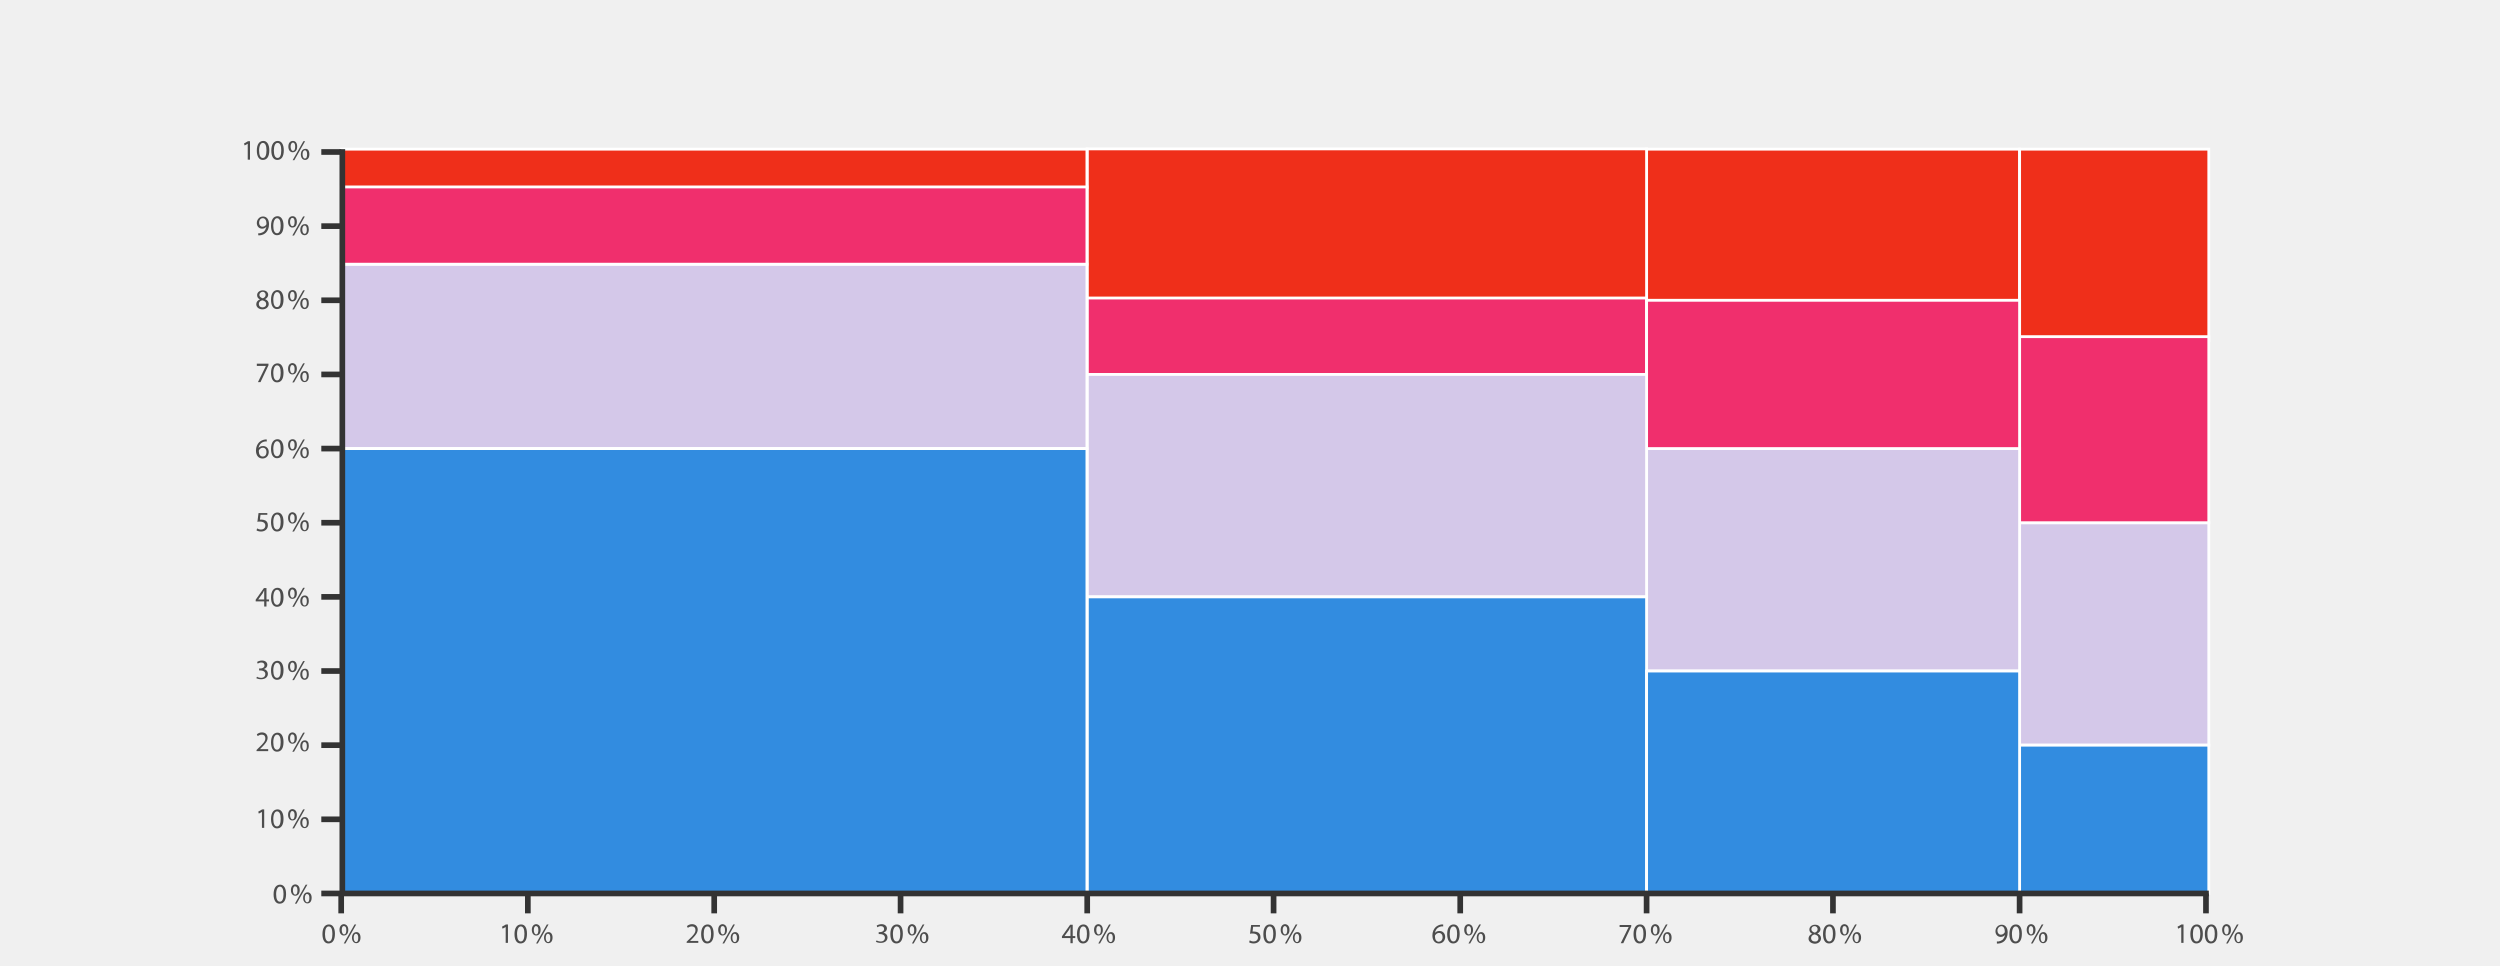
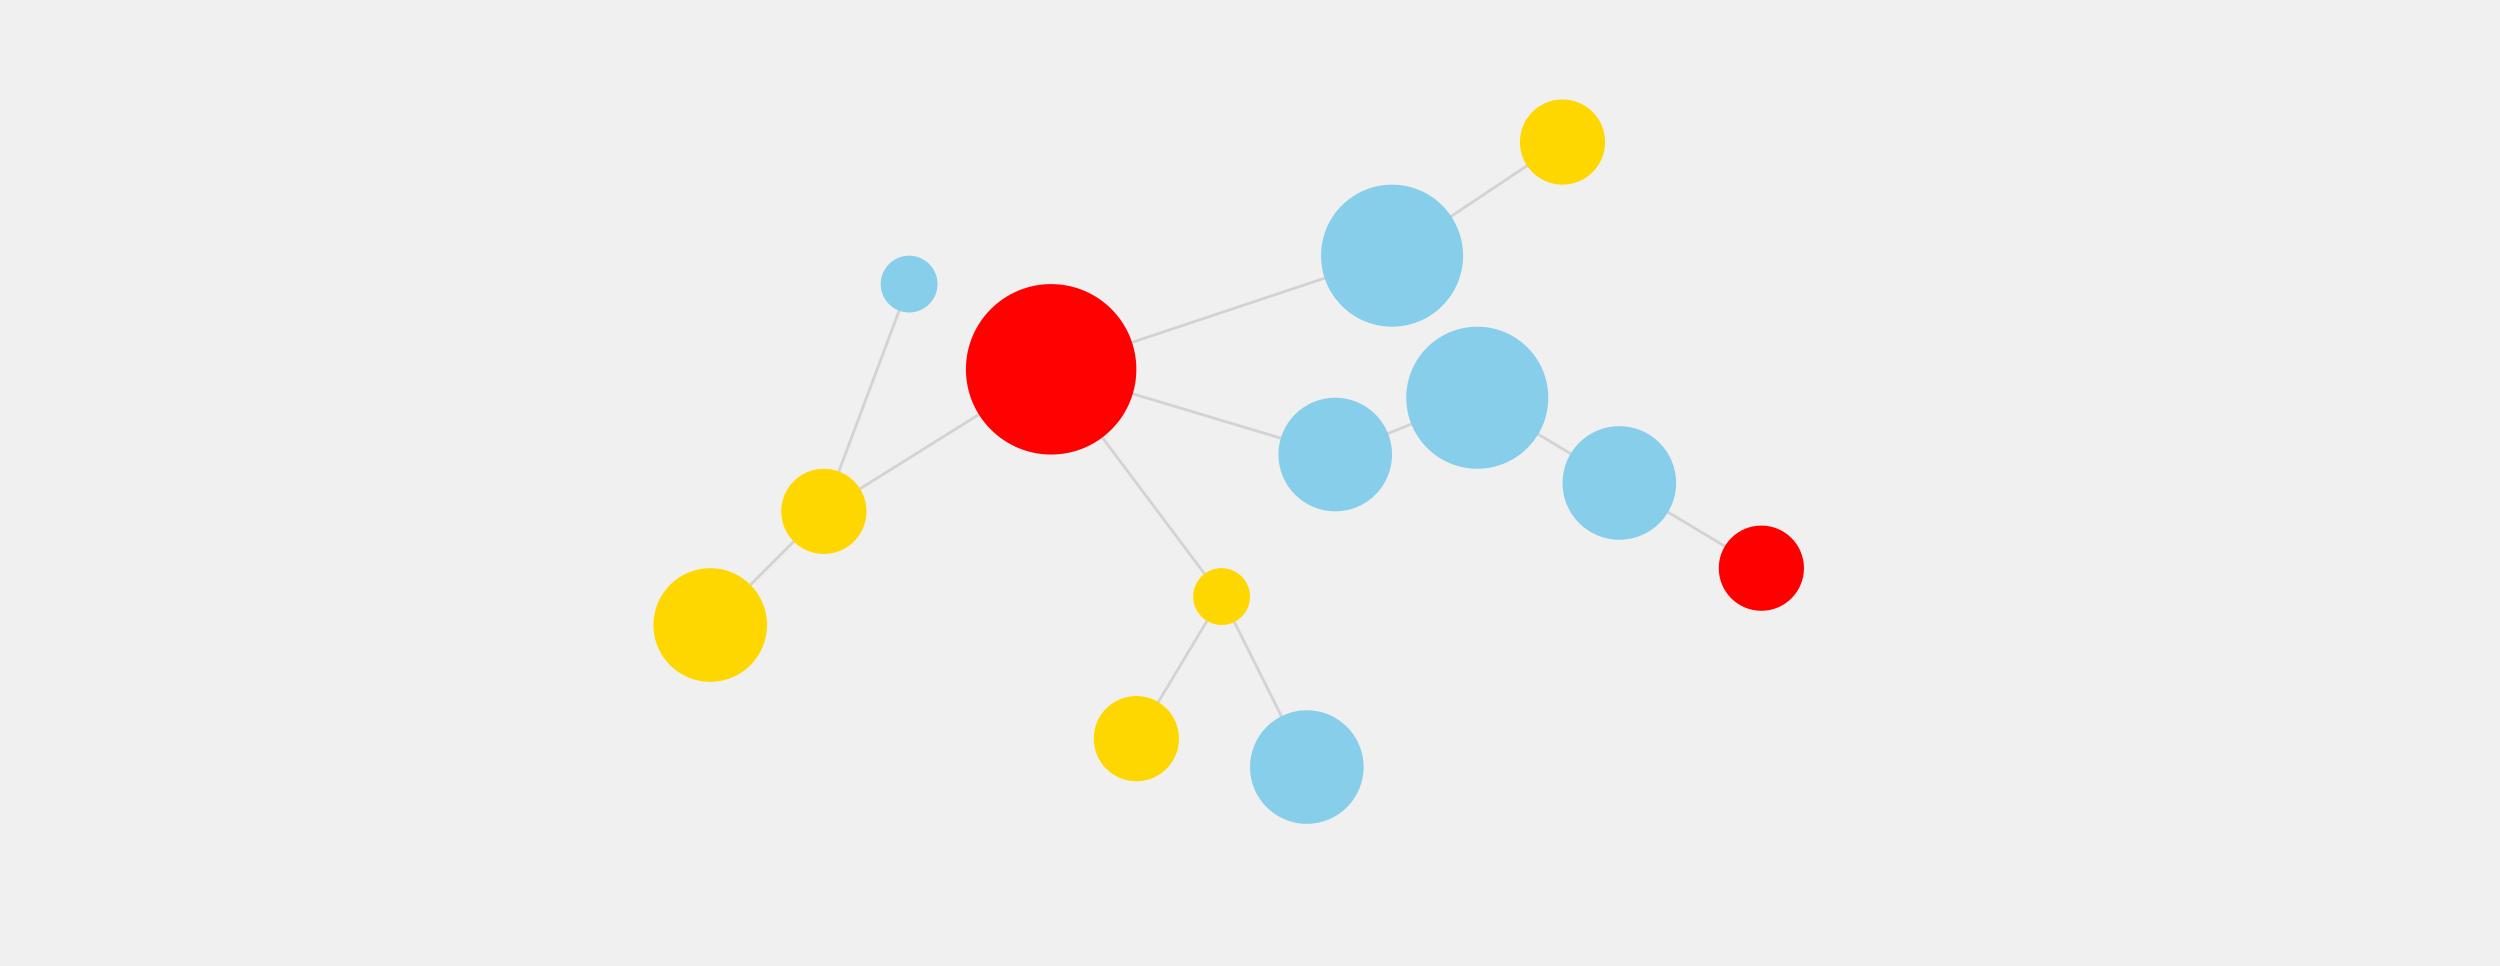
- <svg width="900" height="340" viewBox="-70,-30,880,340" style="max-width: 100%; height: auto; font: 10px sans-serif;" id="svg" tag_name="svg">
-   <g id="g_33" tag_name="svg/g_33">
-     <rect x="509.6" y="22.5" width="131.3" height="53.3" fill="#ef2f1a" stroke="#FFFFFF" id="rect_15" tag_name="svg/g_33/rect_15" />
-     <rect x="640.9" y="22.5" width="66.6" height="67.3" fill="#ef2f1a" stroke="#FFFFFF" id="rect_14" tag_name="svg/g_33/rect_14" />
-     <rect x="312.7" y="49.6" width="196.9" height="52.5" fill="#f02f6d" stroke="#FFFFFF" id="rect_13" tag_name="svg/g_33/rect_13" />
-     <rect x="312.7" y="22.4" width="196.9" height="52.5" fill="#ef2f1a" stroke="#FFFFFF" id="rect_12" tag_name="svg/g_33/rect_12" />
-     <rect x="640.9" y="154" width="66.6" height="78.3" fill="#d4c8e9" stroke="#FFFFFF" id="rect_11" tag_name="svg/g_33/rect_11" />
-     <rect x="640.9" y="88.5" width="66.6" height="65.5" fill="#f02f6d" stroke="#FFFFFF" id="rect_10" tag_name="svg/g_33/rect_10" />
-     <rect x="50.1" y="22.5" width="262.5" height="13.6" fill="#ef2f1a" stroke="#FFFFFF" id="rect_9" tag_name="svg/g_33/rect_9" />
-     <rect x="509.6" y="127.9" width="131.3" height="78.3" fill="#d4c8e9" stroke="#FFFFFF" id="rect_8" tag_name="svg/g_33/rect_8" />
-     <rect x="509.6" y="75.7" width="131.3" height="52.2" fill="#f02f6d" stroke="#FFFFFF" id="rect_7" tag_name="svg/g_33/rect_7" />
-     <rect x="312.7" y="101.8" width="196.9" height="78.3" fill="#d4c8e9" stroke="#FFFFFF" id="rect_6" tag_name="svg/g_33/rect_6" />
-     <rect x="50.1" y="63" width="262.5" height="64.9" fill="#d4c8e9" stroke="#FFFFFF" id="rect_5" tag_name="svg/g_33/rect_5" />
-     <rect x="50.1" y="35.8" width="262.5" height="27.2" fill="#f02f6d" stroke="#FFFFFF" id="rect_4" tag_name="svg/g_33/rect_4" />
-     <rect x="640" y="232.3" width="67.5" height="52.2" fill="#328ce0" stroke="#FFFFFF" id="rect_3" tag_name="svg/g_33/rect_3" />
-     <rect x="312.7" y="180.1" width="196.9" height="104.4" fill="#328ce0" stroke="#FFFFFF" id="rect_2" tag_name="svg/g_33/rect_2" />
-     <rect x="509.6" y="206.2" width="131.3" height="78.3" fill="#328ce0" stroke="#FFFFFF" id="rect_1" tag_name="svg/g_33/rect_1" />
-     <rect x="50.1" y="127.9" width="262.5" height="156.6" fill="#328ce0" stroke="#FFFFFF" id="rect" tag_name="svg/g_33/rect" />
-   </g>
-   <g id="g" tag_name="svg/g">
-     <polyline points="707.5,284.5 50.5,284.5 50.5,22.5  " fill="none" stroke="#333333" stroke-width="2" id="polyline" tag_name="svg/g/polyline" />
-     <line x1="50.1" y1="284.5" x2="50.1" y2="291.5" fill="none" stroke="#333333" stroke-width="2" id="line_21" tag_name="svg/g/line_21" />
-     <line x1="50.1" y1="284.5" x2="43.1" y2="284.5" fill="none" stroke="#333333" stroke-width="2" id="line_20" tag_name="svg/g/line_20" />
-     <line x1="50.1" y1="258.4" x2="43.1" y2="258.4" fill="none" stroke="#333333" stroke-width="2" id="line_19" tag_name="svg/g/line_19" />
-     <line x1="50.1" y1="232.3" x2="43.1" y2="232.3" fill="none" stroke="#333333" stroke-width="2" id="line_18" tag_name="svg/g/line_18" />
-     <line x1="50.1" y1="206.2" x2="43.1" y2="206.2" fill="none" stroke="#333333" stroke-width="2" id="line_17" tag_name="svg/g/line_17" />
-     <line x1="50.1" y1="180.1" x2="43.1" y2="180.1" fill="none" stroke="#333333" stroke-width="2" id="line_16" tag_name="svg/g/line_16" />
-     <line x1="50.1" y1="154" x2="43.1" y2="154" fill="none" stroke="#333333" stroke-width="2" id="line_15" tag_name="svg/g/line_15" />
-     <line x1="50.1" y1="127.9" x2="43.1" y2="127.9" fill="none" stroke="#333333" stroke-width="2" id="line_14" tag_name="svg/g/line_14" />
-     <line x1="50.1" y1="101.8" x2="43.1" y2="101.8" fill="none" stroke="#333333" stroke-width="2" id="line_13" tag_name="svg/g/line_13" />
-     <line x1="50.1" y1="75.7" x2="43.1" y2="75.7" fill="none" stroke="#333333" stroke-width="2" id="line_12" tag_name="svg/g/line_12" />
-     <line x1="50.1" y1="49.6" x2="43.1" y2="49.6" fill="none" stroke="#333333" stroke-width="2" id="line_11" tag_name="svg/g/line_11" />
-     <line x1="50.1" y1="23.5" x2="43.1" y2="23.5" fill="none" stroke="#333333" stroke-width="2" id="line_10" tag_name="svg/g/line_10" />
-     <line x1="115.8" y1="284.5" x2="115.8" y2="291.5" fill="none" stroke="#333333" stroke-width="2" id="line_9" tag_name="svg/g/line_9" />
-     <line x1="181.4" y1="284.5" x2="181.4" y2="291.5" fill="none" stroke="#333333" stroke-width="2" id="line_8" tag_name="svg/g/line_8" />
-     <line x1="247" y1="284.5" x2="247" y2="291.5" fill="none" stroke="#333333" stroke-width="2" id="line_7" tag_name="svg/g/line_7" />
-     <line x1="312.7" y1="284.5" x2="312.7" y2="291.5" fill="none" stroke="#333333" stroke-width="2" id="line_6" tag_name="svg/g/line_6" />
-     <line x1="378.3" y1="284.5" x2="378.3" y2="291.5" fill="none" stroke="#333333" stroke-width="2" id="line_5" tag_name="svg/g/line_5" />
-     <line x1="444" y1="284.5" x2="444" y2="291.5" fill="none" stroke="#333333" stroke-width="2" id="line_4" tag_name="svg/g/line_4" />
-     <line x1="509.6" y1="284.5" x2="509.6" y2="291.5" fill="none" stroke="#333333" stroke-width="2" id="line_3" tag_name="svg/g/line_3" />
-     <line x1="575.2" y1="284.5" x2="575.2" y2="291.5" fill="none" stroke="#333333" stroke-width="2" id="line_2" tag_name="svg/g/line_2" />
-     <line x1="640.9" y1="284.5" x2="640.9" y2="291.5" fill="none" stroke="#333333" stroke-width="2" id="line_1" tag_name="svg/g/line_1" />
-     <line x1="706.5" y1="284.5" x2="706.5" y2="291.5" fill="none" stroke="#333333" stroke-width="2" id="line" tag_name="svg/g/line" />
-     <g id="g_32" tag_name="svg/g/g_32">
-       <path d="M47.9,298.7c0,2.2-0.8,3.4-2.3,3.4c-1.3,0-2.1-1.2-2.1-3.3c0-2.2,0.9-3.4,2.3-3.4    C47.1,295.4,47.9,296.6,47.9,298.7z M44.4,298.8c0,1.7,0.5,2.6,1.3,2.6c0.9,0,1.3-1,1.3-2.7c0-1.6-0.4-2.6-1.3-2.6    C44.9,296.1,44.4,297,44.4,298.8z" fill="#4D4D4D" id="path_65" tag_name="svg/g/g_32/path_65" />
-       <path d="M52.6,297.3c0,1.4-0.7,2-1.6,2c-0.8,0-1.5-0.7-1.5-2c0-1.3,0.7-2,1.6-2C52,295.4,52.6,296.1,52.6,297.3z     M50.3,297.4c0,0.8,0.3,1.5,0.8,1.5c0.6,0,0.8-0.6,0.8-1.5c0-0.8-0.2-1.4-0.8-1.4C50.5,295.9,50.3,296.6,50.3,297.4z M51,302.1    l3.8-6.7h0.6l-3.8,6.7H51z M56.9,300c0,1.4-0.7,2-1.5,2c-0.8,0-1.5-0.7-1.5-1.9c0-1.3,0.7-2,1.6-2C56.3,298.1,56.9,298.8,56.9,300    z M54.5,300.1c0,0.8,0.3,1.5,0.8,1.5c0.6,0,0.8-0.6,0.8-1.5c0-0.8-0.2-1.4-0.8-1.4C54.8,298.6,54.5,299.3,54.5,300.1z" fill="#4D4D4D" id="path_64" tag_name="svg/g/g_32/path_64" />
-     </g>
-     <g id="g_31" tag_name="svg/g/g_31">
-       <path d="M30.7,284.7c0,2.2-0.8,3.4-2.3,3.4c-1.3,0-2.1-1.2-2.1-3.3c0-2.2,0.9-3.4,2.3-3.4    C29.9,281.4,30.7,282.6,30.7,284.7z M27.2,284.8c0,1.7,0.5,2.6,1.3,2.6c0.9,0,1.3-1,1.3-2.7c0-1.6-0.4-2.6-1.3-2.6    C27.8,282.1,27.2,283,27.2,284.8z" fill="#4D4D4D" id="path_63" tag_name="svg/g/g_31/path_63" />
-       <path d="M35.5,283.3c0,1.4-0.7,2-1.6,2c-0.8,0-1.5-0.7-1.5-2c0-1.3,0.7-2,1.6-2C34.9,281.4,35.5,282.1,35.5,283.3z     M33.1,283.4c0,0.8,0.3,1.5,0.8,1.5c0.6,0,0.8-0.6,0.8-1.5c0-0.8-0.2-1.4-0.8-1.4C33.4,281.9,33.1,282.6,33.1,283.4z M33.8,288.1    l3.8-6.7h0.6l-3.8,6.7H33.8z M39.7,286c0,1.4-0.7,2-1.5,2c-0.8,0-1.5-0.7-1.5-1.9c0-1.3,0.7-2,1.6-2    C39.1,284.1,39.7,284.8,39.7,286z M37.3,286.1c0,0.8,0.3,1.5,0.8,1.5c0.6,0,0.8-0.6,0.8-1.5c0-0.8-0.2-1.4-0.8-1.4    C37.6,284.6,37.3,285.3,37.3,286.1z" fill="#4D4D4D" id="path_62" tag_name="svg/g/g_31/path_62" />
-     </g>
-     <g id="g_30" tag_name="svg/g/g_30">
-       <path d="M108,296.3L108,296.3l-1.1,0.6l-0.2-0.7l1.4-0.8h0.7v6.5H108V296.3z" fill="#4D4D4D" id="path_61" tag_name="svg/g/g_30/path_61" />
-       <path d="M115.5,298.7c0,2.2-0.8,3.4-2.3,3.4c-1.3,0-2.1-1.2-2.1-3.3c0-2.2,0.9-3.4,2.3-3.4    C114.8,295.4,115.5,296.6,115.5,298.7z M112,298.8c0,1.7,0.5,2.6,1.3,2.6c0.9,0,1.3-1,1.3-2.7c0-1.6-0.4-2.6-1.3-2.6    C112.6,296.1,112,297,112,298.8z" fill="#4D4D4D" id="path_60" tag_name="svg/g/g_30/path_60" />
-       <path d="M120.3,297.3c0,1.4-0.7,2-1.6,2c-0.8,0-1.5-0.7-1.5-2c0-1.3,0.7-2,1.6-2C119.7,295.4,120.3,296.1,120.3,297.3    z M117.9,297.4c0,0.8,0.3,1.5,0.8,1.5c0.6,0,0.8-0.6,0.8-1.5c0-0.8-0.2-1.4-0.8-1.4C118.2,295.9,117.9,296.6,117.9,297.4z     M118.7,302.1l3.8-6.7h0.6l-3.8,6.7H118.7z M124.5,300c0,1.4-0.7,2-1.5,2c-0.8,0-1.5-0.7-1.5-1.9c0-1.3,0.7-2,1.6-2    C123.9,298.1,124.5,298.8,124.5,300z M122.1,300.1c0,0.8,0.3,1.5,0.8,1.5c0.6,0,0.8-0.6,0.8-1.5c0-0.8-0.2-1.4-0.8-1.4    C122.4,298.6,122.1,299.3,122.1,300.1z" fill="#4D4D4D" id="path_59" tag_name="svg/g/g_30/path_59" />
-     </g>
-     <g id="g_29" tag_name="svg/g/g_29">
-       <path d="M22.2,255.8L22.2,255.8l-1.1,0.6l-0.2-0.7l1.4-0.8h0.7v6.5h-0.8V255.8z" fill="#4D4D4D" id="path_58" tag_name="svg/g/g_29/path_58" />
-       <path d="M29.8,258.2c0,2.2-0.8,3.4-2.3,3.4c-1.3,0-2.1-1.2-2.1-3.3c0-2.2,0.9-3.4,2.3-3.4    C29,254.9,29.8,256.1,29.8,258.2z M26.2,258.3c0,1.7,0.5,2.6,1.3,2.6c0.9,0,1.3-1,1.3-2.7c0-1.6-0.4-2.6-1.3-2.6    C26.8,255.6,26.2,256.5,26.2,258.3z" fill="#4D4D4D" id="path_57" tag_name="svg/g/g_29/path_57" />
-       <path d="M34.5,256.8c0,1.4-0.7,2-1.6,2c-0.8,0-1.5-0.7-1.5-2c0-1.3,0.7-2,1.6-2C33.9,254.9,34.5,255.6,34.5,256.8z     M32.1,256.9c0,0.8,0.3,1.5,0.8,1.5c0.6,0,0.8-0.6,0.8-1.5c0-0.8-0.2-1.4-0.8-1.4C32.4,255.4,32.1,256.1,32.1,256.9z M32.9,261.6    l3.8-6.7h0.6l-3.8,6.7H32.9z M38.7,259.5c0,1.4-0.7,2-1.5,2c-0.8,0-1.5-0.7-1.5-1.9c0-1.3,0.7-2,1.6-2    C38.2,257.6,38.7,258.3,38.7,259.5z M36.4,259.6c0,0.8,0.3,1.5,0.8,1.5c0.6,0,0.8-0.6,0.8-1.5c0-0.8-0.2-1.4-0.8-1.4    C36.7,258.1,36.4,258.8,36.4,259.6z" fill="#4D4D4D" id="path_56" tag_name="svg/g/g_29/path_56" />
-     </g>
-     <g id="g_28" tag_name="svg/g/g_28">
-       <path d="M20.3,234.5V234l0.7-0.7c1.7-1.6,2.4-2.4,2.4-3.4c0-0.7-0.3-1.3-1.3-1.3c-0.6,0-1.1,0.3-1.4,0.5l-0.3-0.6    c0.4-0.4,1.1-0.7,1.8-0.7c1.4,0,2,1,2,1.9c0,1.2-0.9,2.2-2.2,3.5l-0.5,0.5v0h2.9v0.7H20.3z" fill="#4D4D4D" id="path_55" tag_name="svg/g/g_28/path_55" />
-       <path d="M29.8,231.2c0,2.2-0.8,3.4-2.3,3.4c-1.3,0-2.1-1.2-2.1-3.3c0-2.2,0.9-3.4,2.3-3.4    C29,227.9,29.8,229.1,29.8,231.2z M26.2,231.3c0,1.7,0.5,2.6,1.3,2.6c0.9,0,1.3-1,1.3-2.7c0-1.6-0.4-2.6-1.3-2.6    C26.8,228.6,26.2,229.5,26.2,231.3z" fill="#4D4D4D" id="path_54" tag_name="svg/g/g_28/path_54" />
-       <path d="M34.5,229.8c0,1.4-0.7,2-1.6,2c-0.8,0-1.5-0.7-1.5-2c0-1.3,0.7-2,1.6-2C33.9,227.9,34.5,228.6,34.5,229.8z     M32.1,229.9c0,0.8,0.3,1.5,0.8,1.5c0.6,0,0.8-0.6,0.8-1.5c0-0.8-0.2-1.4-0.8-1.4C32.4,228.4,32.1,229.1,32.1,229.9z M32.9,234.6    l3.8-6.7h0.6l-3.8,6.7H32.9z M38.7,232.5c0,1.4-0.7,2-1.5,2c-0.8,0-1.5-0.7-1.5-1.9c0-1.3,0.7-2,1.6-2    C38.2,230.6,38.7,231.3,38.7,232.5z M36.4,232.6c0,0.8,0.3,1.5,0.8,1.5c0.6,0,0.8-0.6,0.8-1.5c0-0.8-0.2-1.4-0.8-1.4    C36.7,231.1,36.4,231.8,36.4,232.6z" fill="#4D4D4D" id="path_53" tag_name="svg/g/g_28/path_53" />
-     </g>
-     <g id="g_27" tag_name="svg/g/g_27">
-       <path d="M20.5,208.2c0.2,0.2,0.8,0.4,1.4,0.4c1.1,0,1.5-0.7,1.5-1.3c0-0.9-0.8-1.3-1.7-1.3h-0.5v-0.7h0.5    c0.6,0,1.4-0.3,1.4-1.1c0-0.5-0.3-1-1.1-1c-0.5,0-1,0.2-1.3,0.4l-0.2-0.6c0.3-0.2,1-0.5,1.7-0.5c1.3,0,1.9,0.8,1.9,1.5    c0,0.7-0.4,1.2-1.2,1.5v0c0.8,0.2,1.4,0.8,1.4,1.7c0,1-0.8,1.9-2.4,1.9c-0.7,0-1.4-0.2-1.7-0.4L20.5,208.2z" fill="#4D4D4D" id="path_52" tag_name="svg/g/g_27/path_52" />
-       <path d="M29.8,205.9c0,2.2-0.8,3.4-2.3,3.4c-1.3,0-2.1-1.2-2.1-3.3c0-2.2,0.9-3.4,2.3-3.4    C29,202.6,29.8,203.9,29.8,205.9z M26.2,206c0,1.7,0.5,2.6,1.3,2.6c0.9,0,1.3-1,1.3-2.7c0-1.6-0.4-2.6-1.3-2.6    C26.8,203.3,26.2,204.3,26.2,206z" fill="#4D4D4D" id="path_51" tag_name="svg/g/g_27/path_51" />
-       <path d="M34.5,204.6c0,1.4-0.7,2-1.6,2c-0.8,0-1.5-0.7-1.5-2c0-1.3,0.7-2,1.6-2C33.9,202.6,34.5,203.3,34.5,204.6z     M32.1,204.6c0,0.8,0.3,1.5,0.8,1.5c0.6,0,0.8-0.6,0.8-1.5c0-0.8-0.2-1.4-0.8-1.4C32.4,203.2,32.1,203.8,32.1,204.6z M32.9,209.4    l3.8-6.7h0.6l-3.8,6.7H32.9z M38.7,207.3c0,1.4-0.7,2-1.5,2c-0.8,0-1.5-0.7-1.5-1.9c0-1.3,0.7-2,1.6-2    C38.2,205.3,38.7,206,38.7,207.3z M36.4,207.3c0,0.8,0.3,1.5,0.8,1.5c0.6,0,0.8-0.6,0.8-1.5c0-0.8-0.2-1.4-0.8-1.4    C36.7,205.9,36.4,206.5,36.4,207.3z" fill="#4D4D4D" id="path_50" tag_name="svg/g/g_27/path_50" />
-     </g>
-     <g id="g_26" tag_name="svg/g/g_26">
-       <path d="M23,183.5v-1.8h-3v-0.6l2.9-4.1h0.9v4h0.9v0.7h-0.9v1.8H23z M23,181v-2.2c0-0.3,0-0.7,0-1h0    c-0.2,0.4-0.4,0.7-0.5,1l-1.6,2.2v0H23z" fill="#4D4D4D" id="path_49" tag_name="svg/g/g_26/path_49" />
-       <path d="M29.8,180.2c0,2.2-0.8,3.4-2.3,3.4c-1.3,0-2.1-1.2-2.1-3.3c0-2.2,0.9-3.4,2.3-3.4    C29,176.9,29.8,178.1,29.8,180.2z M26.2,180.3c0,1.7,0.5,2.6,1.3,2.6c0.9,0,1.3-1,1.3-2.7c0-1.6-0.4-2.6-1.3-2.6    C26.8,177.6,26.2,178.5,26.2,180.3z" fill="#4D4D4D" id="path_48" tag_name="svg/g/g_26/path_48" />
-       <path d="M34.5,178.8c0,1.4-0.7,2-1.6,2c-0.8,0-1.5-0.7-1.5-2c0-1.3,0.7-2,1.6-2C33.9,176.9,34.5,177.6,34.5,178.8z     M32.1,178.9c0,0.8,0.3,1.5,0.8,1.5c0.6,0,0.8-0.6,0.8-1.5c0-0.8-0.2-1.4-0.8-1.4C32.4,177.4,32.1,178.1,32.1,178.9z M32.9,183.6    l3.8-6.7h0.6l-3.8,6.7H32.9z M38.7,181.5c0,1.4-0.7,2-1.5,2c-0.8,0-1.5-0.7-1.5-1.9c0-1.3,0.7-2,1.6-2    C38.2,179.6,38.7,180.3,38.7,181.5z M36.4,181.6c0,0.8,0.3,1.5,0.8,1.5c0.6,0,0.8-0.6,0.8-1.5c0-0.8-0.2-1.4-0.8-1.4    C36.7,180.1,36.4,180.8,36.4,181.6z" fill="#4D4D4D" id="path_47" tag_name="svg/g/g_26/path_47" />
-     </g>
-     <g id="g_25" tag_name="svg/g/g_25">
-       <path d="M24.2,151.2h-2.5l-0.2,1.7c0.1,0,0.3,0,0.5,0c0.5,0,1,0.1,1.4,0.3c0.5,0.3,0.9,0.8,0.9,1.7    c0,1.3-1,2.2-2.4,2.2c-0.7,0-1.3-0.2-1.6-0.4l0.2-0.7c0.3,0.2,0.8,0.4,1.4,0.4c0.8,0,1.5-0.5,1.5-1.4c0-0.8-0.6-1.4-1.9-1.4    c-0.4,0-0.7,0-0.9,0.1l0.4-3.1h3.1V151.2z" fill="#4D4D4D" id="path_46" tag_name="svg/g/g_25/path_46" />
-       <path d="M29.8,153.7c0,2.2-0.8,3.4-2.3,3.4c-1.3,0-2.1-1.2-2.1-3.3c0-2.2,0.9-3.4,2.3-3.4    C29,150.4,29.8,151.6,29.8,153.7z M26.2,153.8c0,1.7,0.5,2.6,1.3,2.6c0.9,0,1.3-1,1.3-2.7c0-1.6-0.4-2.6-1.3-2.6    C26.8,151.1,26.2,152,26.2,153.8z" fill="#4D4D4D" id="path_45" tag_name="svg/g/g_25/path_45" />
-       <path d="M34.5,152.3c0,1.4-0.7,2-1.6,2c-0.8,0-1.5-0.7-1.5-2c0-1.3,0.7-2,1.6-2C33.9,150.4,34.5,151.1,34.5,152.3z     M32.1,152.4c0,0.8,0.3,1.5,0.8,1.5c0.6,0,0.8-0.6,0.8-1.5c0-0.8-0.2-1.4-0.8-1.4C32.4,150.9,32.1,151.6,32.1,152.4z M32.9,157.1    l3.8-6.7h0.6l-3.8,6.7H32.9z M38.7,155c0,1.4-0.7,2-1.5,2c-0.8,0-1.5-0.7-1.5-1.9c0-1.3,0.7-2,1.6-2    C38.2,153.1,38.7,153.8,38.7,155z M36.4,155.1c0,0.8,0.3,1.5,0.8,1.5c0.6,0,0.8-0.6,0.8-1.5c0-0.8-0.2-1.4-0.8-1.4    C36.7,153.6,36.4,154.3,36.4,155.1z" fill="#4D4D4D" id="path_44" tag_name="svg/g/g_25/path_44" />
-     </g>
-     <g id="g_24" tag_name="svg/g/g_24">
-       <path d="M24,125.4c-0.2,0-0.4,0-0.7,0c-1.4,0.2-2.1,1.2-2.3,2.3h0c0.3-0.4,0.8-0.7,1.6-0.7c1.1,0,2,0.8,2,2.1    c0,1.2-0.8,2.3-2.2,2.3c-1.4,0-2.3-1.1-2.3-2.8c0-1.3,0.5-2.3,1.1-2.9c0.5-0.5,1.3-0.9,2.1-1c0.3,0,0.5,0,0.6,0V125.4z     M23.8,129.1c0-0.9-0.5-1.5-1.3-1.5c-0.5,0-1,0.3-1.3,0.8c-0.1,0.1-0.1,0.2-0.1,0.4c0,1.1,0.5,1.9,1.4,1.9    C23.3,130.7,23.8,130.1,23.8,129.1z" fill="#4D4D4D" id="path_43" tag_name="svg/g/g_24/path_43" />
-       <path d="M29.8,127.9c0,2.2-0.8,3.4-2.3,3.4c-1.3,0-2.1-1.2-2.1-3.3c0-2.2,0.9-3.4,2.3-3.4    C29,124.6,29.8,125.9,29.8,127.9z M26.2,128c0,1.7,0.5,2.6,1.3,2.6c0.9,0,1.3-1,1.3-2.7c0-1.6-0.4-2.6-1.3-2.6    C26.8,125.3,26.2,126.3,26.2,128z" fill="#4D4D4D" id="path_42" tag_name="svg/g/g_24/path_42" />
-       <path d="M34.5,126.6c0,1.4-0.7,2-1.6,2c-0.8,0-1.5-0.7-1.5-2c0-1.3,0.7-2,1.6-2C33.9,124.6,34.5,125.3,34.5,126.6z     M32.1,126.6c0,0.8,0.3,1.5,0.8,1.5c0.6,0,0.8-0.6,0.8-1.5c0-0.8-0.2-1.4-0.8-1.4C32.4,125.2,32.1,125.8,32.1,126.6z M32.9,131.4    l3.8-6.7h0.6l-3.8,6.7H32.9z M38.7,129.3c0,1.4-0.7,2-1.5,2c-0.8,0-1.5-0.7-1.5-1.9c0-1.3,0.7-2,1.6-2    C38.2,127.3,38.7,128,38.7,129.3z M36.4,129.3c0,0.8,0.3,1.5,0.8,1.5c0.6,0,0.8-0.6,0.8-1.5c0-0.8-0.2-1.4-0.8-1.4    C36.7,127.9,36.4,128.5,36.4,129.3z" fill="#4D4D4D" id="path_41" tag_name="svg/g/g_24/path_41" />
-     </g>
-     <g id="g_23" tag_name="svg/g/g_23">
-       <path d="M24.5,98v0.6l-2.8,5.9h-0.9l2.8-5.7v0h-3.2V98H24.5z" fill="#4D4D4D" id="path_40" tag_name="svg/g/g_23/path_40" />
-       <path d="M29.8,101.2c0,2.2-0.8,3.4-2.3,3.4c-1.3,0-2.1-1.2-2.1-3.3c0-2.2,0.9-3.4,2.3-3.4    C29,97.9,29.8,99.1,29.8,101.2z M26.2,101.3c0,1.7,0.5,2.6,1.3,2.6c0.9,0,1.3-1,1.3-2.7c0-1.6-0.4-2.6-1.3-2.6    C26.8,98.6,26.2,99.5,26.2,101.3z" fill="#4D4D4D" id="path_39" tag_name="svg/g/g_23/path_39" />
-       <path d="M34.5,99.8c0,1.4-0.7,2-1.6,2c-0.8,0-1.5-0.7-1.5-2c0-1.3,0.7-2,1.6-2C33.9,97.9,34.5,98.6,34.5,99.8z     M32.1,99.9c0,0.8,0.3,1.5,0.8,1.5c0.6,0,0.8-0.6,0.8-1.5c0-0.8-0.2-1.4-0.8-1.4C32.4,98.4,32.1,99.1,32.1,99.9z M32.9,104.6    l3.8-6.7h0.6l-3.8,6.7H32.9z M38.7,102.5c0,1.4-0.7,2-1.5,2c-0.8,0-1.5-0.7-1.5-1.9c0-1.3,0.7-2,1.6-2    C38.2,100.6,38.7,101.3,38.7,102.5z M36.4,102.6c0,0.8,0.3,1.5,0.8,1.5c0.6,0,0.8-0.6,0.8-1.5c0-0.8-0.2-1.4-0.8-1.4    C36.7,101.1,36.4,101.8,36.4,102.6z" fill="#4D4D4D" id="path_38" tag_name="svg/g/g_23/path_38" />
-     </g>
-     <g id="g_22" tag_name="svg/g/g_22">
-       <path d="M20.2,77.1c0-0.8,0.5-1.4,1.3-1.7l0,0c-0.7-0.3-1-0.9-1-1.5c0-1,0.9-1.7,2-1.7c1.3,0,1.9,0.8,1.9,1.6    c0,0.5-0.3,1.1-1.1,1.5v0c0.8,0.3,1.3,0.9,1.3,1.7c0,1.1-1,1.9-2.2,1.9C21.1,78.9,20.2,78.1,20.2,77.1z M23.7,77.1    c0-0.8-0.5-1.2-1.4-1.4c-0.8,0.2-1.2,0.7-1.2,1.3c0,0.7,0.5,1.2,1.3,1.2C23.2,78.2,23.7,77.7,23.7,77.1z M21.3,73.8    c0,0.6,0.5,1,1.2,1.2c0.6-0.2,1-0.6,1-1.2c0-0.5-0.3-1.1-1.1-1.1C21.7,72.8,21.3,73.3,21.3,73.8z" fill="#4D4D4D" id="path_37" tag_name="svg/g/g_22/path_37" />
-       <path d="M29.8,75.4c0,2.2-0.8,3.4-2.3,3.4c-1.3,0-2.1-1.2-2.1-3.3c0-2.2,0.9-3.4,2.3-3.4C29,72.1,29.8,73.4,29.8,75.4    z M26.2,75.5c0,1.7,0.5,2.6,1.3,2.6c0.9,0,1.3-1,1.3-2.7c0-1.6-0.4-2.6-1.3-2.6C26.8,72.8,26.2,73.8,26.2,75.5z" fill="#4D4D4D" id="path_36" tag_name="svg/g/g_22/path_36" />
-       <path d="M34.5,74.1c0,1.4-0.7,2-1.6,2c-0.8,0-1.5-0.7-1.5-2c0-1.3,0.7-2,1.6-2C33.9,72.1,34.5,72.8,34.5,74.1z     M32.1,74.1c0,0.8,0.3,1.5,0.8,1.5c0.6,0,0.8-0.6,0.8-1.5c0-0.8-0.2-1.4-0.8-1.4C32.4,72.7,32.1,73.3,32.1,74.1z M32.9,78.9    l3.8-6.7h0.6l-3.8,6.7H32.9z M38.7,76.8c0,1.4-0.7,2-1.5,2c-0.8,0-1.5-0.7-1.5-1.9c0-1.3,0.7-2,1.6-2    C38.2,74.8,38.7,75.5,38.7,76.8z M36.4,76.8c0,0.8,0.3,1.5,0.8,1.5c0.6,0,0.8-0.6,0.8-1.5c0-0.8-0.2-1.4-0.8-1.4    C36.7,75.4,36.4,76,36.4,76.8z" fill="#4D4D4D" id="path_35" tag_name="svg/g/g_22/path_35" />
-     </g>
-     <g id="g_21" tag_name="svg/g/g_21">
-       <path d="M20.8,52.1c0.2,0,0.4,0,0.7,0c0.5-0.1,1-0.3,1.4-0.6c0.4-0.4,0.7-1,0.9-1.7h0c-0.4,0.4-0.9,0.7-1.5,0.7    c-1.2,0-1.9-0.9-1.9-2c0-1.2,0.9-2.3,2.2-2.3c1.3,0,2.1,1.1,2.1,2.7c0,1.4-0.5,2.4-1.1,3c-0.5,0.5-1.2,0.8-1.9,0.9    c-0.3,0-0.6,0.1-0.8,0V52.1z M21.2,48.4c0,0.8,0.5,1.4,1.2,1.4c0.6,0,1-0.3,1.3-0.7c0-0.1,0.1-0.2,0.1-0.3c0-1.1-0.4-2-1.3-2    C21.7,46.8,21.2,47.5,21.2,48.4z" fill="#4D4D4D" id="path_34" tag_name="svg/g/g_21/path_34" />
-       <path d="M29.8,49.4c0,2.2-0.8,3.4-2.3,3.4c-1.3,0-2.1-1.2-2.1-3.3c0-2.2,0.9-3.4,2.3-3.4C29,46.1,29.8,47.4,29.8,49.4    z M26.2,49.5c0,1.7,0.5,2.6,1.3,2.6c0.9,0,1.3-1,1.3-2.7c0-1.6-0.4-2.6-1.3-2.6C26.8,46.8,26.2,47.8,26.2,49.5z" fill="#4D4D4D" id="path_33" tag_name="svg/g/g_21/path_33" />
-       <path d="M34.5,48.1c0,1.4-0.7,2-1.6,2c-0.8,0-1.5-0.7-1.5-2c0-1.3,0.7-2,1.6-2C33.9,46.1,34.5,46.8,34.5,48.1z     M32.1,48.1c0,0.8,0.3,1.5,0.8,1.5c0.6,0,0.8-0.6,0.8-1.5c0-0.8-0.2-1.4-0.8-1.4C32.4,46.7,32.1,47.3,32.1,48.1z M32.9,52.9    l3.8-6.7h0.6l-3.8,6.7H32.9z M38.7,50.8c0,1.4-0.7,2-1.5,2c-0.8,0-1.5-0.7-1.5-1.9c0-1.3,0.7-2,1.6-2    C38.2,48.8,38.7,49.5,38.7,50.8z M36.4,50.8c0,0.8,0.3,1.5,0.8,1.5c0.6,0,0.8-0.6,0.8-1.5c0-0.8-0.2-1.4-0.8-1.4    C36.7,49.4,36.4,50,36.4,50.8z" fill="#4D4D4D" id="path_32" tag_name="svg/g/g_21/path_32" />
-     </g>
-     <g id="g_20" tag_name="svg/g/g_20">
-       <path d="M17.2,20.6L17.2,20.6l-1.1,0.6l-0.2-0.7l1.4-0.8h0.7v6.5h-0.8V20.6z" fill="#4D4D4D" id="path_31" tag_name="svg/g/g_20/path_31" />
-       <path d="M24.8,22.9c0,2.2-0.8,3.4-2.3,3.4c-1.3,0-2.1-1.2-2.1-3.3c0-2.2,0.9-3.4,2.3-3.4C24,19.6,24.8,20.9,24.8,22.9    z M21.2,23c0,1.7,0.5,2.6,1.3,2.6c0.9,0,1.3-1,1.3-2.7c0-1.6-0.4-2.6-1.3-2.6C21.8,20.3,21.2,21.3,21.2,23z" fill="#4D4D4D" id="path_30" tag_name="svg/g/g_20/path_30" />
-       <path d="M29.9,22.9c0,2.2-0.8,3.4-2.3,3.4c-1.3,0-2.1-1.2-2.1-3.3c0-2.2,0.9-3.4,2.3-3.4    C29.1,19.6,29.9,20.9,29.9,22.9z M26.4,23c0,1.7,0.5,2.6,1.3,2.6c0.9,0,1.3-1,1.3-2.7c0-1.6-0.4-2.6-1.3-2.6    C26.9,20.3,26.4,21.3,26.4,23z" fill="#4D4D4D" id="path_29" tag_name="svg/g/g_20/path_29" />
-       <path d="M34.6,21.6c0,1.4-0.7,2-1.6,2c-0.8,0-1.5-0.7-1.5-2c0-1.3,0.7-2,1.6-2C34,19.6,34.6,20.3,34.6,21.6z     M32.3,21.6c0,0.8,0.3,1.5,0.8,1.5c0.6,0,0.8-0.6,0.8-1.5c0-0.8-0.2-1.4-0.8-1.4C32.6,20.2,32.3,20.8,32.3,21.6z M33,26.4l3.8-6.7    h0.6l-3.8,6.7H33z M38.9,24.3c0,1.4-0.7,2-1.5,2c-0.8,0-1.5-0.7-1.5-1.9c0-1.3,0.7-2,1.6-2C38.3,22.3,38.9,23,38.9,24.3z     M36.5,24.3c0,0.8,0.3,1.5,0.8,1.5c0.6,0,0.8-0.6,0.8-1.5c0-0.8-0.2-1.4-0.8-1.4C36.8,22.9,36.5,23.5,36.5,24.3z" fill="#4D4D4D" id="path_28" tag_name="svg/g/g_20/path_28" />
-     </g>
-     <g id="g_19" tag_name="svg/g/g_19">
-       <path d="M171.7,302v-0.5l0.7-0.7c1.7-1.6,2.4-2.4,2.4-3.4c0-0.7-0.3-1.3-1.3-1.3c-0.6,0-1.1,0.3-1.4,0.5l-0.3-0.6    c0.4-0.4,1.1-0.7,1.8-0.7c1.4,0,2,1,2,1.9c0,1.2-0.9,2.2-2.2,3.5l-0.5,0.5v0h2.9v0.7H171.7z" fill="#4D4D4D" id="path_27" tag_name="svg/g/g_19/path_27" />
-       <path d="M181.2,298.7c0,2.2-0.8,3.4-2.3,3.4c-1.3,0-2.1-1.2-2.1-3.3c0-2.2,0.9-3.4,2.3-3.4    C180.4,295.4,181.2,296.6,181.2,298.7z M177.7,298.8c0,1.7,0.5,2.6,1.3,2.6c0.9,0,1.3-1,1.3-2.7c0-1.6-0.4-2.6-1.3-2.6    C178.2,296.1,177.7,297,177.7,298.8z" fill="#4D4D4D" id="path_26" tag_name="svg/g/g_19/path_26" />
-       <path d="M185.9,297.3c0,1.4-0.7,2-1.6,2c-0.8,0-1.5-0.7-1.5-2c0-1.3,0.7-2,1.6-2C185.3,295.4,185.9,296.1,185.9,297.3    z M183.6,297.4c0,0.8,0.3,1.5,0.8,1.5c0.6,0,0.8-0.6,0.8-1.5c0-0.8-0.2-1.4-0.8-1.4C183.8,295.9,183.6,296.6,183.6,297.4z     M184.3,302.1l3.8-6.7h0.6l-3.8,6.7H184.3z M190.2,300c0,1.4-0.7,2-1.5,2c-0.8,0-1.5-0.7-1.5-1.9c0-1.3,0.7-2,1.6-2    C189.6,298.1,190.2,298.8,190.2,300z M187.8,300.1c0,0.8,0.3,1.5,0.8,1.5c0.6,0,0.8-0.6,0.8-1.5c0-0.8-0.2-1.4-0.8-1.4    C188.1,298.6,187.8,299.3,187.8,300.1z" fill="#4D4D4D" id="path_25" tag_name="svg/g/g_19/path_25" />
-     </g>
-     <g id="g_18" tag_name="svg/g/g_18">
-       <path d="M238.6,301c0.2,0.2,0.8,0.4,1.4,0.4c1.1,0,1.5-0.7,1.5-1.3c0-0.9-0.8-1.3-1.7-1.3h-0.5v-0.7h0.5    c0.6,0,1.4-0.3,1.4-1.1c0-0.5-0.3-1-1.1-1c-0.5,0-1,0.2-1.3,0.4l-0.2-0.6c0.3-0.2,1-0.5,1.7-0.5c1.3,0,1.9,0.8,1.9,1.5    c0,0.7-0.4,1.2-1.2,1.5v0c0.8,0.2,1.4,0.8,1.4,1.7c0,1-0.8,1.9-2.4,1.9c-0.7,0-1.4-0.2-1.7-0.4L238.6,301z" fill="#4D4D4D" id="path_24" tag_name="svg/g/g_18/path_24" />
-       <path d="M247.8,298.7c0,2.2-0.8,3.4-2.3,3.4c-1.3,0-2.1-1.2-2.1-3.3c0-2.2,0.9-3.4,2.3-3.4    C247.1,295.4,247.8,296.6,247.8,298.7z M244.3,298.8c0,1.7,0.5,2.6,1.3,2.6c0.9,0,1.3-1,1.3-2.7c0-1.6-0.4-2.6-1.3-2.6    C244.9,296.1,244.3,297,244.3,298.8z" fill="#4D4D4D" id="path_23" tag_name="svg/g/g_18/path_23" />
-       <path d="M252.6,297.3c0,1.4-0.7,2-1.6,2c-0.8,0-1.5-0.7-1.5-2c0-1.3,0.7-2,1.6-2C252,295.4,252.6,296.1,252.6,297.3z     M250.2,297.4c0,0.8,0.3,1.5,0.8,1.5c0.6,0,0.8-0.6,0.8-1.5c0-0.8-0.2-1.4-0.8-1.4C250.5,295.9,250.2,296.6,250.2,297.4z     M251,302.1l3.8-6.7h0.6l-3.8,6.7H251z M256.8,300c0,1.4-0.7,2-1.5,2c-0.8,0-1.5-0.7-1.5-1.9c0-1.3,0.7-2,1.6-2    C256.2,298.1,256.8,298.8,256.8,300z M254.4,300.1c0,0.8,0.3,1.5,0.8,1.5c0.6,0,0.8-0.6,0.8-1.5c0-0.8-0.2-1.4-0.8-1.4    C254.7,298.6,254.4,299.3,254.4,300.1z" fill="#4D4D4D" id="path_22" tag_name="svg/g/g_18/path_22" />
-     </g>
-     <g id="g_17" tag_name="svg/g/g_17">
-       <path d="M306.8,302v-1.8h-3v-0.6l2.9-4.1h0.9v4h0.9v0.7h-0.9v1.8H306.8z M306.8,299.5v-2.2c0-0.3,0-0.7,0-1h0    c-0.2,0.4-0.4,0.7-0.5,1l-1.6,2.2v0H306.8z" fill="#4D4D4D" id="path_21" tag_name="svg/g/g_17/path_21" />
-       <path d="M313.5,298.7c0,2.2-0.8,3.4-2.3,3.4c-1.3,0-2.1-1.2-2.1-3.3c0-2.2,0.9-3.4,2.3-3.4    C312.7,295.4,313.5,296.6,313.5,298.7z M310,298.8c0,1.7,0.5,2.6,1.3,2.6c0.9,0,1.3-1,1.3-2.7c0-1.6-0.4-2.6-1.3-2.6    C310.5,296.1,310,297,310,298.8z" fill="#4D4D4D" id="path_20" tag_name="svg/g/g_17/path_20" />
-       <path d="M318.2,297.3c0,1.4-0.7,2-1.6,2c-0.8,0-1.5-0.7-1.5-2c0-1.3,0.7-2,1.6-2C317.6,295.4,318.2,296.1,318.2,297.3    z M315.9,297.4c0,0.8,0.3,1.5,0.8,1.5c0.6,0,0.8-0.6,0.8-1.5c0-0.8-0.2-1.4-0.8-1.4C316.1,295.9,315.9,296.6,315.9,297.4z     M316.6,302.1l3.8-6.7h0.6l-3.8,6.7H316.6z M322.5,300c0,1.4-0.7,2-1.5,2c-0.8,0-1.5-0.7-1.5-1.9c0-1.3,0.7-2,1.6-2    C321.9,298.1,322.5,298.8,322.5,300z M320.1,300.1c0,0.8,0.3,1.5,0.8,1.5c0.6,0,0.8-0.6,0.8-1.5c0-0.8-0.2-1.4-0.8-1.4    C320.4,298.6,320.1,299.3,320.1,300.1z" fill="#4D4D4D" id="path_19" tag_name="svg/g/g_17/path_19" />
-     </g>
-     <g id="g_16" tag_name="svg/g/g_16">
-       <path d="M373.6,296.2h-2.5l-0.2,1.7c0.2,0,0.3,0,0.5,0c0.5,0,1,0.1,1.4,0.3c0.5,0.3,0.9,0.8,0.9,1.7    c0,1.3-1,2.2-2.4,2.2c-0.7,0-1.3-0.2-1.6-0.4l0.2-0.7c0.3,0.2,0.8,0.4,1.4,0.4c0.8,0,1.5-0.5,1.5-1.4c0-0.8-0.6-1.4-1.9-1.4    c-0.4,0-0.7,0-0.9,0.1l0.4-3.1h3.1V296.2z" fill="#4D4D4D" id="path_18" tag_name="svg/g/g_16/path_18" />
-       <path d="M379.1,298.7c0,2.2-0.8,3.4-2.3,3.4c-1.3,0-2.1-1.2-2.1-3.3c0-2.2,0.9-3.4,2.3-3.4    C378.4,295.4,379.1,296.6,379.1,298.7z M375.6,298.8c0,1.7,0.5,2.6,1.3,2.6c0.9,0,1.3-1,1.3-2.7c0-1.6-0.4-2.6-1.3-2.6    C376.2,296.1,375.6,297,375.6,298.8z" fill="#4D4D4D" id="path_17" tag_name="svg/g/g_16/path_17" />
-       <path d="M383.9,297.3c0,1.4-0.7,2-1.6,2c-0.8,0-1.5-0.7-1.5-2c0-1.3,0.7-2,1.6-2C383.3,295.4,383.9,296.1,383.9,297.3    z M381.5,297.4c0,0.8,0.3,1.5,0.8,1.5c0.6,0,0.8-0.6,0.8-1.5c0-0.8-0.2-1.4-0.8-1.4C381.8,295.9,381.5,296.6,381.5,297.4z     M382.3,302.1l3.8-6.7h0.6l-3.8,6.7H382.3z M388.1,300c0,1.4-0.7,2-1.5,2c-0.8,0-1.5-0.7-1.5-1.9c0-1.3,0.7-2,1.6-2    C387.5,298.1,388.1,298.8,388.1,300z M385.7,300.1c0,0.8,0.3,1.5,0.8,1.5c0.6,0,0.8-0.6,0.8-1.5c0-0.8-0.2-1.4-0.8-1.4    C386,298.6,385.7,299.3,385.7,300.1z" fill="#4D4D4D" id="path_16" tag_name="svg/g/g_16/path_16" />
-     </g>
-     <g id="g_15" tag_name="svg/g/g_15">
-       <path d="M438.1,296.1c-0.2,0-0.4,0-0.7,0c-1.4,0.2-2.1,1.2-2.3,2.3h0c0.3-0.4,0.8-0.7,1.6-0.7c1.1,0,2,0.8,2,2.1    c0,1.2-0.8,2.3-2.2,2.3c-1.4,0-2.3-1.1-2.3-2.8c0-1.3,0.5-2.3,1.1-2.9c0.5-0.5,1.3-0.9,2.1-1c0.3,0,0.5,0,0.6,0V296.1z     M437.8,299.9c0-0.9-0.5-1.5-1.3-1.5c-0.5,0-1,0.3-1.3,0.8c-0.1,0.1-0.1,0.2-0.1,0.4c0,1.1,0.5,1.9,1.4,1.9    C437.3,301.4,437.8,300.8,437.8,299.9z" fill="#4D4D4D" id="path_15" tag_name="svg/g/g_15/path_15" />
-       <path d="M443.8,298.7c0,2.2-0.8,3.4-2.3,3.4c-1.3,0-2.1-1.2-2.1-3.3c0-2.2,0.9-3.4,2.3-3.4    C443,295.4,443.8,296.6,443.8,298.7z M440.3,298.8c0,1.7,0.5,2.6,1.3,2.6c0.9,0,1.3-1,1.3-2.7c0-1.6-0.4-2.6-1.3-2.6    C440.8,296.1,440.3,297,440.3,298.8z" fill="#4D4D4D" id="path_14" tag_name="svg/g/g_15/path_14" />
-       <path d="M448.5,297.3c0,1.4-0.7,2-1.6,2c-0.8,0-1.5-0.7-1.5-2c0-1.3,0.7-2,1.6-2C447.9,295.4,448.5,296.1,448.5,297.3    z M446.2,297.4c0,0.8,0.3,1.5,0.8,1.5c0.6,0,0.8-0.6,0.8-1.5c0-0.8-0.2-1.4-0.8-1.4C446.4,295.9,446.2,296.6,446.2,297.4z     M446.9,302.1l3.8-6.7h0.6l-3.8,6.7H446.9z M452.8,300c0,1.4-0.7,2-1.5,2c-0.8,0-1.5-0.7-1.5-1.9c0-1.3,0.7-2,1.6-2    C452.2,298.1,452.8,298.8,452.8,300z M450.4,300.1c0,0.8,0.3,1.5,0.8,1.5c0.6,0,0.8-0.6,0.8-1.5c0-0.8-0.2-1.4-0.8-1.4    C450.7,298.6,450.4,299.3,450.4,300.1z" fill="#4D4D4D" id="path_13" tag_name="svg/g/g_15/path_13" />
-     </g>
-     <g id="g_14" tag_name="svg/g/g_14">
-       <path d="M504.2,295.5v0.6l-2.8,5.9h-0.9l2.8-5.7v0h-3.2v-0.7H504.2z" fill="#4D4D4D" id="path_12" tag_name="svg/g/g_14/path_12" />
-       <path d="M509.4,298.7c0,2.2-0.8,3.4-2.3,3.4c-1.3,0-2.1-1.2-2.1-3.3c0-2.2,0.9-3.4,2.3-3.4    C508.7,295.4,509.4,296.6,509.4,298.7z M505.9,298.8c0,1.7,0.5,2.6,1.3,2.6c0.9,0,1.3-1,1.3-2.7c0-1.6-0.4-2.6-1.3-2.6    C506.5,296.1,505.9,297,505.9,298.8z" fill="#4D4D4D" id="path_11" tag_name="svg/g/g_14/path_11" />
-       <path d="M514.2,297.3c0,1.4-0.7,2-1.6,2c-0.8,0-1.5-0.7-1.5-2c0-1.3,0.7-2,1.6-2C513.6,295.4,514.2,296.1,514.2,297.3    z M511.8,297.4c0,0.8,0.3,1.5,0.8,1.5c0.6,0,0.8-0.6,0.8-1.5c0-0.8-0.2-1.4-0.8-1.4C512.1,295.9,511.8,296.6,511.8,297.4z     M512.6,302.1l3.8-6.7h0.6l-3.8,6.7H512.6z M518.4,300c0,1.4-0.7,2-1.5,2c-0.8,0-1.5-0.7-1.5-1.9c0-1.3,0.7-2,1.6-2    C517.8,298.1,518.4,298.8,518.4,300z M516,300.1c0,0.8,0.3,1.5,0.8,1.5c0.6,0,0.8-0.6,0.8-1.5c0-0.8-0.2-1.4-0.8-1.4    C516.3,298.6,516,299.3,516,300.1z" fill="#4D4D4D" id="path_10" tag_name="svg/g/g_14/path_10" />
-     </g>
-     <g id="g_13" tag_name="svg/g/g_13">
-       <path d="M566.6,300.4c0-0.8,0.5-1.4,1.3-1.7l0,0c-0.7-0.3-1-0.9-1-1.5c0-1,0.9-1.7,2-1.7c1.3,0,1.9,0.8,1.9,1.6    c0,0.5-0.3,1.1-1.1,1.5v0c0.8,0.3,1.3,0.9,1.3,1.7c0,1.1-1,1.9-2.2,1.9C567.4,302.1,566.6,301.3,566.6,300.4z M570.1,300.3    c0-0.8-0.5-1.2-1.4-1.4c-0.8,0.2-1.2,0.7-1.2,1.3c0,0.7,0.5,1.2,1.3,1.2C569.6,301.5,570.1,301,570.1,300.3z M567.6,297.1    c0,0.6,0.5,1,1.2,1.2c0.6-0.2,1-0.6,1-1.2c0-0.5-0.3-1.1-1.1-1.1C568,296,567.6,296.5,567.6,297.1z" fill="#4D4D4D" id="path_9" tag_name="svg/g/g_13/path_9" />
-       <path d="M576.1,298.7c0,2.2-0.8,3.4-2.3,3.4c-1.3,0-2.1-1.2-2.1-3.3c0-2.2,0.9-3.4,2.3-3.4    C575.3,295.4,576.1,296.6,576.1,298.7z M572.6,298.8c0,1.7,0.5,2.6,1.3,2.6c0.9,0,1.3-1,1.3-2.7c0-1.6-0.4-2.6-1.3-2.6    C573.1,296.1,572.6,297,572.6,298.8z" fill="#4D4D4D" id="path_8" tag_name="svg/g/g_13/path_8" />
-       <path d="M580.8,297.3c0,1.4-0.7,2-1.6,2c-0.8,0-1.5-0.7-1.5-2c0-1.3,0.7-2,1.6-2C580.2,295.4,580.8,296.1,580.8,297.3    z M578.5,297.4c0,0.8,0.3,1.5,0.8,1.5c0.6,0,0.8-0.6,0.8-1.5c0-0.8-0.2-1.4-0.8-1.4C578.7,295.9,578.5,296.6,578.5,297.4z     M579.2,302.1l3.8-6.7h0.6l-3.8,6.7H579.2z M585.1,300c0,1.4-0.7,2-1.5,2c-0.8,0-1.5-0.7-1.5-1.9c0-1.3,0.7-2,1.6-2    C584.5,298.1,585.1,298.8,585.1,300z M582.7,300.1c0,0.8,0.3,1.5,0.8,1.5c0.6,0,0.8-0.6,0.8-1.5c0-0.8-0.2-1.4-0.8-1.4    C583,298.6,582.7,299.3,582.7,300.1z" fill="#4D4D4D" id="path_7" tag_name="svg/g/g_13/path_7" />
-     </g>
-     <g id="g_12" tag_name="svg/g/g_12">
-       <path d="M632.8,301.4c0.2,0,0.4,0,0.7,0c0.5-0.1,1-0.3,1.4-0.6c0.4-0.4,0.7-1,0.9-1.7h0c-0.4,0.4-0.9,0.7-1.5,0.7    c-1.2,0-1.9-0.9-1.9-2c0-1.2,0.9-2.3,2.2-2.3c1.3,0,2.1,1.1,2.1,2.7c0,1.4-0.5,2.4-1.1,3c-0.5,0.5-1.2,0.8-1.9,0.9    c-0.3,0-0.6,0.1-0.8,0V301.4z M633.1,297.6c0,0.8,0.5,1.4,1.2,1.4c0.6,0,1-0.3,1.3-0.7c0-0.1,0.1-0.2,0.1-0.3c0-1.1-0.4-2-1.3-2    C633.7,296.1,633.1,296.7,633.1,297.6z" fill="#4D4D4D" id="path_6" tag_name="svg/g/g_12/path_6" />
-       <path d="M641.7,298.7c0,2.2-0.8,3.4-2.3,3.4c-1.3,0-2.1-1.2-2.1-3.3c0-2.2,0.9-3.4,2.3-3.4    C641,295.4,641.7,296.6,641.7,298.7z M638.2,298.8c0,1.7,0.5,2.6,1.3,2.6c0.9,0,1.3-1,1.3-2.7c0-1.6-0.4-2.6-1.3-2.6    C638.8,296.1,638.2,297,638.2,298.8z" fill="#4D4D4D" id="path_5" tag_name="svg/g/g_12/path_5" />
-       <path d="M646.5,297.3c0,1.4-0.7,2-1.6,2c-0.8,0-1.5-0.7-1.5-2c0-1.3,0.7-2,1.6-2C645.9,295.4,646.5,296.1,646.5,297.3    z M644.1,297.4c0,0.8,0.3,1.5,0.8,1.5c0.6,0,0.8-0.6,0.8-1.5c0-0.8-0.2-1.4-0.8-1.4C644.4,295.9,644.1,296.6,644.1,297.4z     M644.9,302.1l3.8-6.7h0.6l-3.8,6.7H644.9z M650.7,300c0,1.4-0.7,2-1.5,2c-0.8,0-1.5-0.7-1.5-1.9c0-1.3,0.7-2,1.6-2    C650.1,298.1,650.7,298.8,650.7,300z M648.3,300.1c0,0.8,0.3,1.5,0.8,1.5c0.6,0,0.8-0.6,0.8-1.5c0-0.8-0.2-1.4-0.8-1.4    C648.6,298.6,648.3,299.3,648.3,300.1z" fill="#4D4D4D" id="path_4" tag_name="svg/g/g_12/path_4" />
-     </g>
-     <g id="g_11" tag_name="svg/g/g_11">
-       <path d="M697.9,296.3L697.9,296.3l-1.2,0.6l-0.2-0.7l1.4-0.8h0.7v6.5h-0.8V296.3z" fill="#4D4D4D" id="path_3" tag_name="svg/g/g_11/path_3" />
-       <path d="M705.4,298.7c0,2.2-0.8,3.4-2.3,3.4c-1.3,0-2.1-1.2-2.1-3.3c0-2.2,0.9-3.4,2.3-3.4    C704.6,295.4,705.4,296.6,705.4,298.7z M701.9,298.8c0,1.7,0.5,2.6,1.3,2.6c0.9,0,1.3-1,1.3-2.7c0-1.6-0.4-2.6-1.3-2.6    C702.4,296.1,701.9,297,701.9,298.8z" fill="#4D4D4D" id="path_2" tag_name="svg/g/g_11/path_2" />
-       <path d="M710.5,298.7c0,2.2-0.8,3.4-2.3,3.4c-1.3,0-2.1-1.2-2.1-3.3c0-2.2,0.9-3.4,2.3-3.4    C709.7,295.4,710.5,296.6,710.5,298.7z M707,298.8c0,1.7,0.5,2.6,1.3,2.6c0.9,0,1.3-1,1.3-2.7c0-1.6-0.4-2.6-1.3-2.6    C707.6,296.1,707,297,707,298.8z" fill="#4D4D4D" id="path_1" tag_name="svg/g/g_11/path_1" />
-       <path d="M715.3,297.3c0,1.4-0.7,2-1.6,2c-0.8,0-1.5-0.7-1.5-2c0-1.3,0.7-2,1.6-2C714.7,295.4,715.3,296.1,715.3,297.3    z M712.9,297.4c0,0.8,0.3,1.5,0.8,1.5c0.6,0,0.8-0.6,0.8-1.5c0-0.8-0.2-1.4-0.8-1.4C713.2,295.9,712.9,296.6,712.9,297.4z     M713.6,302.1l3.8-6.7h0.6l-3.8,6.7H713.6z M719.5,300c0,1.4-0.7,2-1.5,2c-0.8,0-1.5-0.7-1.5-1.9c0-1.3,0.7-2,1.6-2    C718.9,298.1,719.5,298.8,719.5,300z M717.1,300.1c0,0.8,0.3,1.5,0.8,1.5c0.6,0,0.8-0.6,0.8-1.5c0-0.8-0.2-1.4-0.8-1.4    C717.4,298.6,717.1,299.3,717.1,300.1z" fill="#4D4D4D" id="path" tag_name="svg/g/g_11/path" />
-     </g>
-     <g id="g_10" tag_name="svg/g/g_10">
- 	</g>
-     <g id="g_9" tag_name="svg/g/g_9">
- 	</g>
-     <g id="g_8" tag_name="svg/g/g_8">
- 	</g>
-     <g id="g_7" tag_name="svg/g/g_7">
- 	</g>
-     <g id="g_6" tag_name="svg/g/g_6">
- 	</g>
-     <g id="g_5" tag_name="svg/g/g_5">
- 	</g>
-     <g id="g_4" tag_name="svg/g/g_4">
- 	</g>
-     <g id="g_3" tag_name="svg/g/g_3">
- 	</g>
-     <g id="g_2" tag_name="svg/g/g_2">
- 	</g>
-     <g id="g_1" tag_name="svg/g/g_1">
- 	</g>
-   </g>
+ <svg width="900" height="340" viewBox="-370,-130,880,340" style="max-width: 100%; height: auto; font: 10px sans-serif;" id="svg" tag_name="svg">
+   <line x1="0" y1="0" x2="100" y2="30" id="line_11" stroke="lightgray" stroke-width="1" tag_name="svg/line_11" />
+   <line x1="0" y1="0" x2="-80" y2="50" id="line_10" stroke="lightgray" stroke-width="1" tag_name="svg/line_10" />
+   <line x1="0" y1="0" x2="120" y2="-40" id="line_9" stroke="lightgray" stroke-width="1" tag_name="svg/line_9" />
+   <line x1="0" y1="0" x2="60" y2="80" id="line_8" stroke="lightgray" stroke-width="1" tag_name="svg/line_8" />
+   <line x1="100" y1="30" x2="150" y2="10" id="line_7" stroke="lightgray" stroke-width="1" tag_name="svg/line_7" />
+   <line x1="-80" y1="50" x2="-120" y2="90" id="line_6" stroke="lightgray" stroke-width="1" tag_name="svg/line_6" />
+   <line x1="-80" y1="50" x2="-50" y2="-30" id="line_5" stroke="lightgray" stroke-width="1" tag_name="svg/line_5" />
+   <line x1="120" y1="-40" x2="180" y2="-80" id="line_4" stroke="lightgray" stroke-width="1" tag_name="svg/line_4" />
+   <line x1="60" y1="80" x2="90" y2="140" id="line_3" stroke="lightgray" stroke-width="1" tag_name="svg/line_3" />
+   <line x1="60" y1="80" x2="30" y2="130" id="line_2" stroke="lightgray" stroke-width="1" tag_name="svg/line_2" />
+   <line x1="150" y1="10" x2="200" y2="40" id="line_1" stroke="lightgray" stroke-width="1" tag_name="svg/line_1" />
+   <line x1="200" y1="40" x2="250" y2="70" id="line" stroke="lightgray" stroke-width="1" tag_name="svg/line" />
+   <circle cx="0" cy="0" r="30" id="circle_12" fill="#ff0101" tag_name="svg/circle_12" />
+   <circle cx="100" cy="30" r="20" id="circle_11" fill="skyblue" tag_name="svg/circle_11" />
+   <circle cx="-80" cy="50" r="15" id="circle_10" fill="gold" tag_name="svg/circle_10" />
+   <circle cx="120" cy="-40" r="25" id="circle_9" fill="skyblue" tag_name="svg/circle_9" />
+   <circle cx="60" cy="80" r="10" id="circle_8" fill="gold" tag_name="svg/circle_8" />
+   <circle cx="150" cy="10" r="25" id="circle_7" fill="skyblue" tag_name="svg/circle_7" />
+   <circle cx="-120" cy="90" r="20" id="circle_6" fill="gold" tag_name="svg/circle_6" />
+   <circle cx="-50" cy="-30" r="10" id="circle_5" fill="skyblue" tag_name="svg/circle_5" />
+   <circle cx="180" cy="-80" r="15" id="circle_4" fill="gold" tag_name="svg/circle_4" />
+   <circle cx="90" cy="140" r="20" id="circle_3" fill="skyblue" tag_name="svg/circle_3" />
+   <circle cx="30" cy="130" r="15" id="circle_2" fill="gold" tag_name="svg/circle_2" />
+   <circle cx="200" cy="40" r="20" id="circle_1" fill="skyblue" tag_name="svg/circle_1" />
+   <circle cx="250" cy="70" r="15" id="circle" fill="#ff0000" tag_name="svg/circle" />
</svg>
